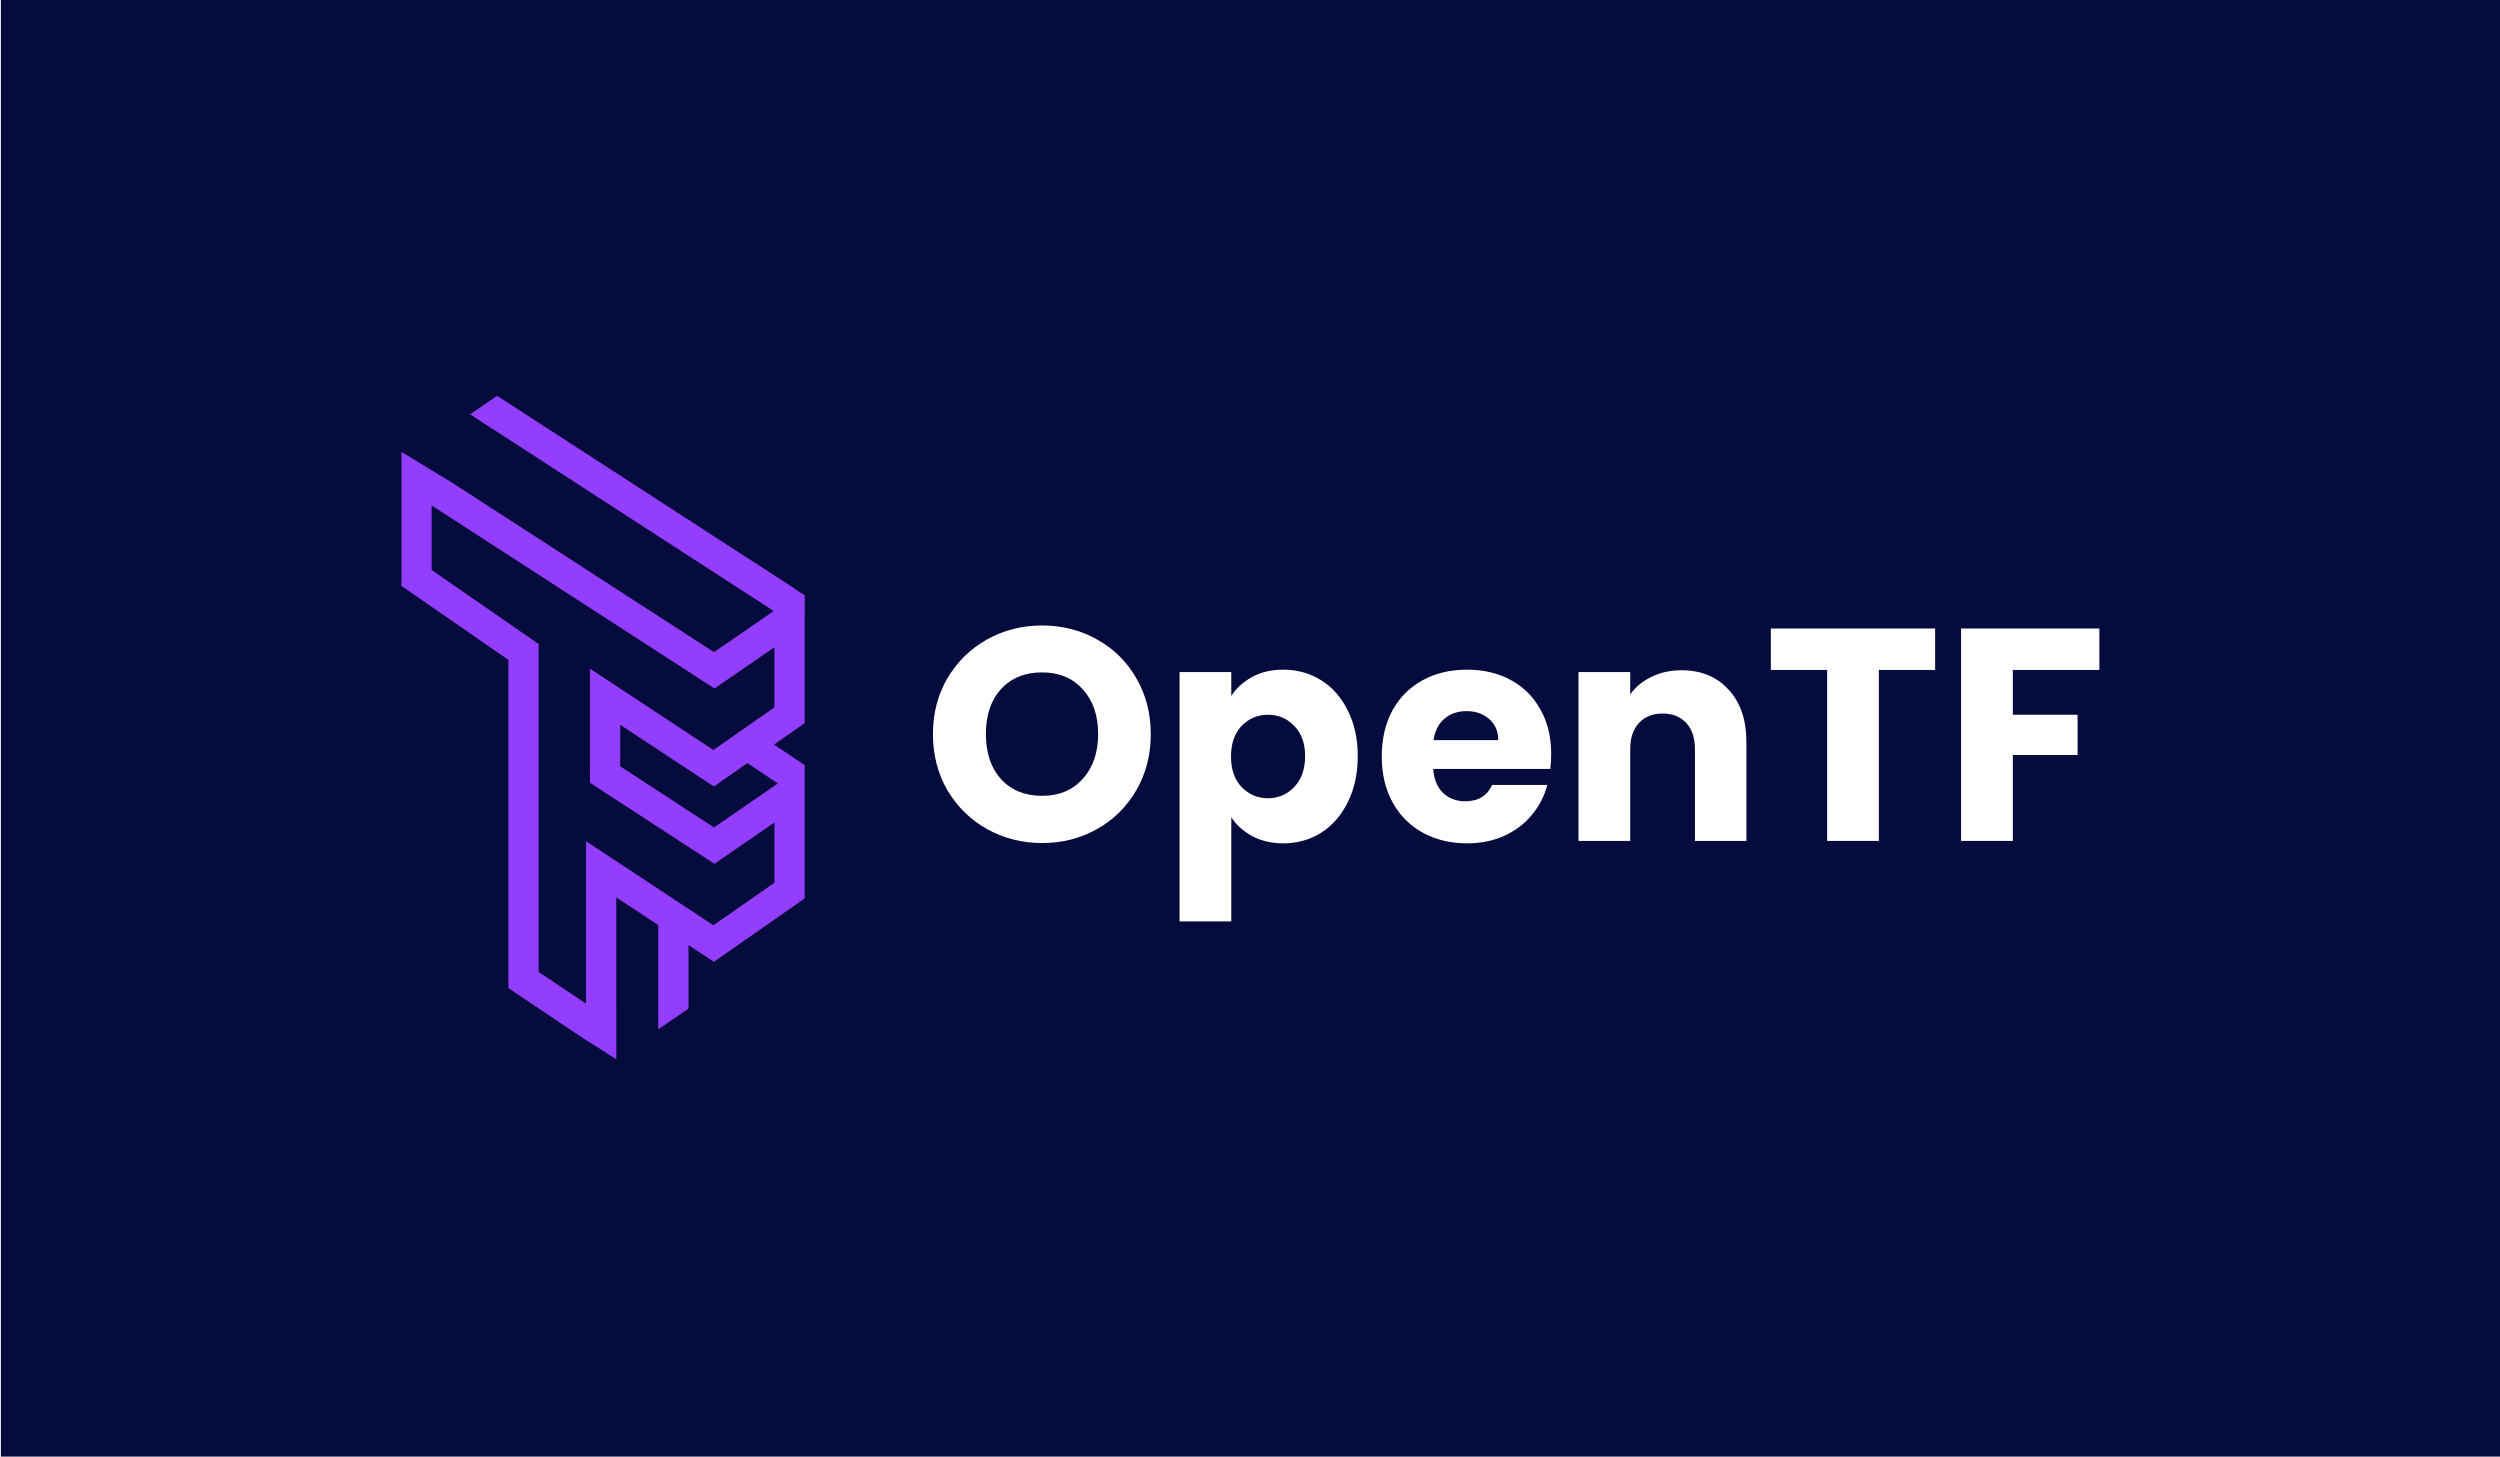
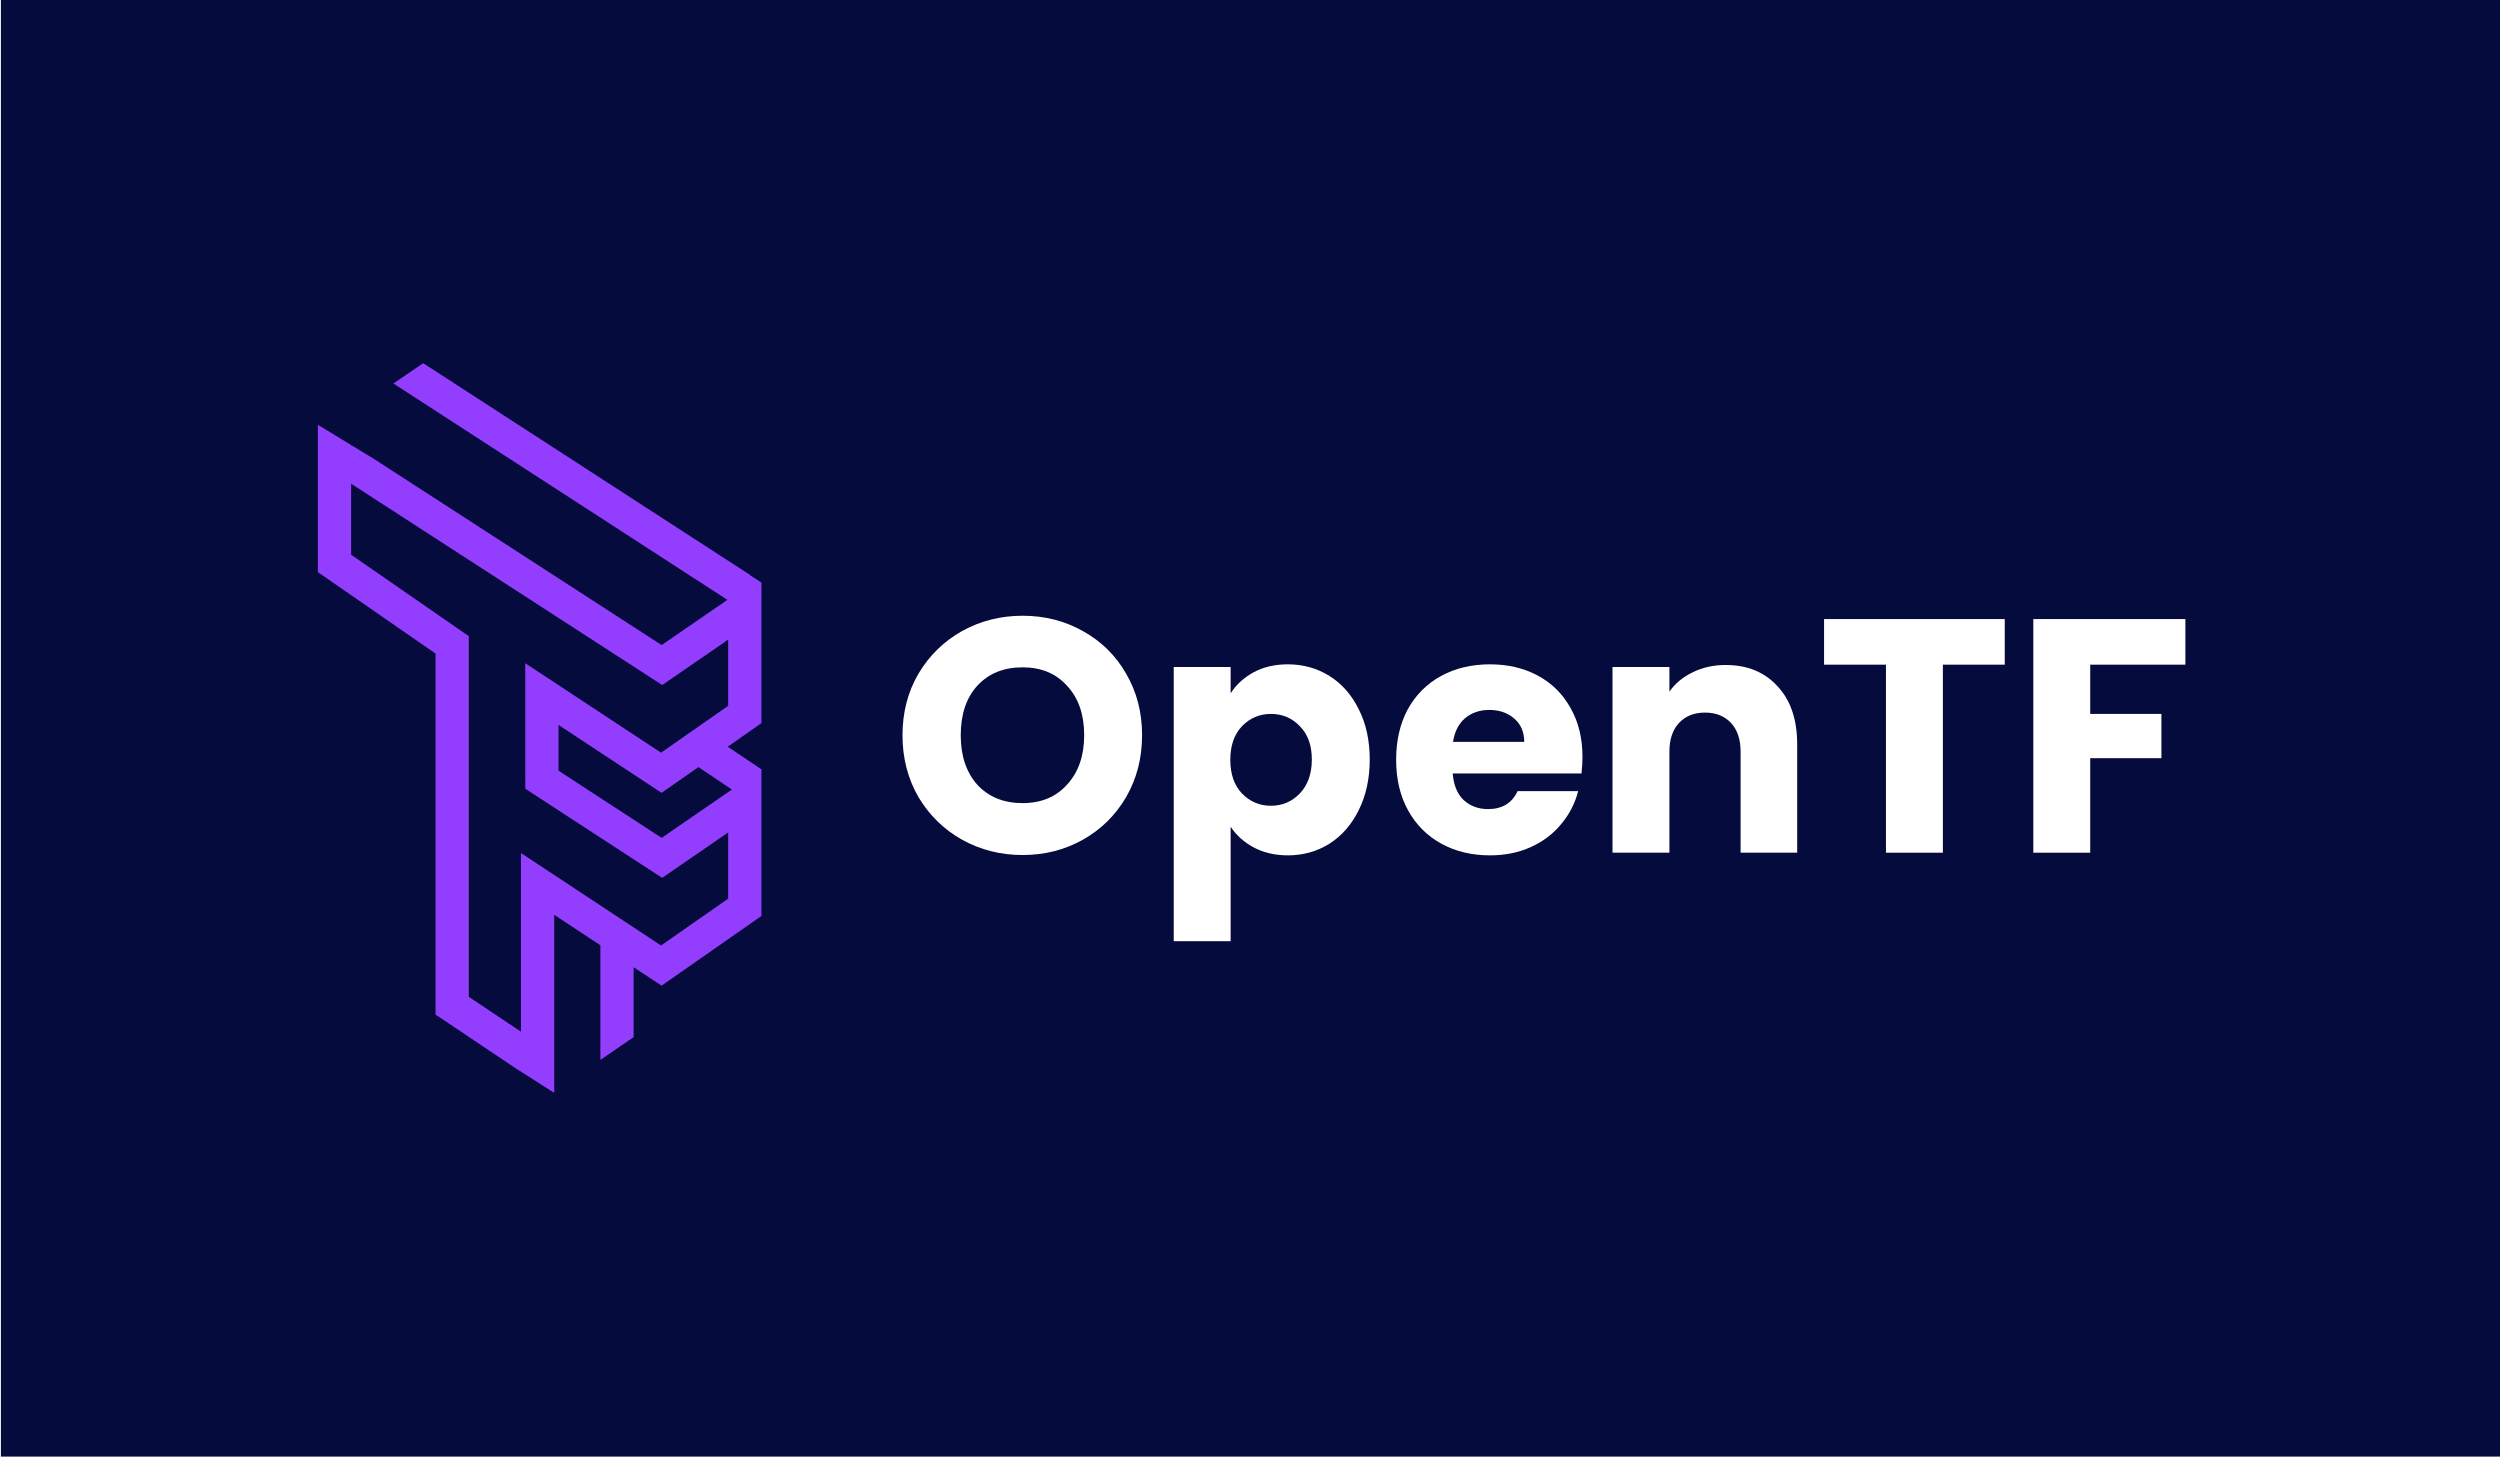
<svg xmlns="http://www.w3.org/2000/svg" width="1301" height="758" viewBox="0 0 1301 758" fill="none">
  <rect width="1300.5" height="758" transform="translate(0.5)" fill="#060B3D" />
-   <path fill-rule="evenodd" clip-rule="evenodd" d="M258.71 206L244.624 215.612L402.647 317.974L371.537 339.381L235.648 251.439L224.856 244.87L224.615 245.243V244.724L208.89 235.152V304.867L264.57 343.405V514.216L270.569 518.226L302.48 539.634L320.716 551.243V525.639L320.711 525.638V467.001L342.556 481.42V535.639L358.281 524.885V491.799L371.503 500.525L418.749 467.557V398.216L418.774 398.179L418.749 398.162V398.124L418.721 398.143L402.796 387.458L418.749 376.327V319.074L418.765 319.048V309.81L413.274 306.261L413.408 306.209L258.71 206ZM304.986 437.781V522.317L280.295 505.812V335.467H280.237L280.397 335.236L224.615 296.627V263.03L371.805 358.285L403.024 336.803V368.125L388.787 378.059L388.683 377.989L388.502 378.258L371.253 390.294L307.016 347.972V402.04H307.024V407.343L371.791 449.524L403.024 428.033V459.355L371.257 481.522L304.986 437.781ZM371.507 409.292L388.961 397.112L404.788 407.731L371.551 430.602L322.749 398.818V377.168L371.507 409.292Z" fill="#933EFF" />
-   <path d="M542.342 438.717C531.951 438.717 522.4 436.302 513.688 431.473C505.081 426.645 498.206 419.926 493.063 411.318C488.024 402.605 485.505 392.842 485.505 382.03C485.505 371.217 488.024 361.507 493.063 352.899C498.206 344.291 505.081 337.572 513.688 332.743C522.4 327.914 531.951 325.5 542.342 325.5C552.734 325.5 562.233 327.914 570.84 332.743C579.551 337.572 586.374 344.291 591.307 352.899C596.345 361.507 598.864 371.217 598.864 382.03C598.864 392.842 596.345 402.605 591.307 411.318C586.269 419.926 579.446 426.645 570.84 431.473C562.233 436.302 552.734 438.717 542.342 438.717ZM542.342 414.152C551.159 414.152 558.192 411.213 563.44 405.334C568.793 399.456 571.469 391.687 571.469 382.03C571.469 372.267 568.793 364.499 563.44 358.725C558.192 352.846 551.159 349.907 542.342 349.907C533.421 349.907 526.283 352.794 520.93 358.567C515.682 364.341 513.058 372.162 513.058 382.03C513.058 391.792 515.682 399.613 520.93 405.492C526.283 411.266 533.421 414.152 542.342 414.152Z" fill="white" />
-   <path d="M640.765 362.189C643.389 358.095 647.01 354.788 651.629 352.269C656.247 349.749 661.653 348.49 667.845 348.49C675.088 348.49 681.648 350.327 687.526 354.001C693.404 357.675 698.022 362.924 701.381 369.747C704.845 376.571 706.576 384.497 706.576 393.525C706.576 402.552 704.845 410.531 701.381 417.459C698.022 424.283 693.404 429.584 687.526 433.363C681.648 437.037 675.088 438.874 667.845 438.874C661.758 438.874 656.352 437.615 651.629 435.095C647.01 432.576 643.389 429.321 640.765 425.332V479.5H613.842V349.749H640.765V362.189ZM679.181 393.525C679.181 386.806 677.292 381.557 673.513 377.778C669.84 373.894 665.274 371.952 659.816 371.952C654.463 371.952 649.897 373.894 646.118 377.778C642.445 381.662 640.608 386.964 640.608 393.682C640.608 400.4 642.445 405.702 646.118 409.586C649.897 413.47 654.463 415.412 659.816 415.412C665.169 415.412 669.735 413.47 673.513 409.586C677.292 405.597 679.181 400.243 679.181 393.525Z" fill="white" />
-   <path d="M807.241 392.265C807.241 394.784 807.083 397.409 806.768 400.138H745.838C746.258 405.597 747.989 409.796 751.033 412.735C754.182 415.57 758.013 416.987 762.527 416.987C769.244 416.987 773.915 414.152 776.539 408.484H805.194C803.724 414.257 801.048 419.454 797.164 424.073C793.386 428.692 788.61 432.313 782.837 434.938C777.064 437.562 770.609 438.874 763.471 438.874C754.865 438.874 747.202 437.037 740.485 433.363C733.767 429.689 728.519 424.44 724.74 417.617C720.962 410.793 719.072 402.815 719.072 393.682C719.072 384.549 720.909 376.571 724.583 369.747C728.362 362.924 733.61 357.675 740.327 354.001C747.045 350.327 754.76 348.49 763.471 348.49C771.973 348.49 779.531 350.274 786.143 353.844C792.756 357.413 797.899 362.504 801.573 369.118C805.351 375.731 807.241 383.447 807.241 392.265ZM779.688 385.179C779.688 380.56 778.114 376.886 774.965 374.156C771.816 371.427 767.88 370.062 763.157 370.062C758.643 370.062 754.812 371.375 751.663 373.999C748.619 376.623 746.73 380.35 745.995 385.179H779.688Z" fill="white" />
-   <path d="M874.974 348.805C885.261 348.805 893.448 352.164 899.535 358.882C905.728 365.496 908.825 374.629 908.825 386.281V437.615H882.059V389.903C882.059 384.024 880.537 379.458 877.493 376.203C874.45 372.949 870.356 371.322 865.213 371.322C860.07 371.322 855.976 372.949 852.932 376.203C849.888 379.458 848.366 384.024 848.366 389.903V437.615H821.444V349.749H848.366V361.402C851.095 357.518 854.769 354.473 859.387 352.269C864.006 349.959 869.201 348.805 874.974 348.805Z" fill="white" />
-   <path d="M1007.04 327.075V348.647H977.758V437.615H950.835V348.647H921.55V327.075H1007.04Z" fill="white" />
-   <path d="M1092.51 327.075V348.647H1047.48V371.952H1081.17V392.895H1047.48V437.615H1020.55V327.075H1092.51Z" fill="white" />
+   <path fill-rule="evenodd" clip-rule="evenodd" d="M220.218 189L204.726 199.571L378.528 312.155L344.312 335.7L194.853 238.976L182.984 231.752L182.718 232.161V231.59L165.423 221.063V297.739L226.663 340.126V527.993L233.275 532.413L268.358 555.948L288.416 568.718V540.556L288.41 540.555V476.063L312.437 491.922V551.555L329.732 539.727V503.337L344.274 512.935L396.237 476.675V400.41L396.265 400.369L396.237 400.35V400.309L396.207 400.33L378.692 388.578L396.237 376.335V313.364L396.255 313.337V303.176L390.216 299.272L390.363 299.215L220.218 189ZM271.115 443.925V536.903L243.958 518.75V331.395H243.894L244.07 331.141L182.718 288.676V251.725L344.606 356.491L378.942 332.864V367.314L363.284 378.24L363.169 378.163L362.971 378.459L343.999 391.697L273.347 345.148V404.616H273.357V410.448L344.591 456.842L378.942 433.204V467.654L344.003 492.034L271.115 443.925ZM344.278 412.592L363.476 399.196L380.882 410.875L344.326 436.03L290.652 401.072V377.26L344.278 412.592Z" fill="#933EFF" />
+   <path d="M532.172 444.955C520.743 444.955 510.238 442.299 500.656 436.988C491.19 431.677 483.629 424.288 477.972 414.82C472.431 405.237 469.66 394.499 469.66 382.607C469.66 370.715 472.431 360.035 477.972 350.567C483.629 341.1 491.19 333.71 500.656 328.399C510.238 323.088 520.743 320.433 532.172 320.433C543.601 320.433 554.049 323.088 563.515 328.399C573.097 333.71 580.601 341.1 586.027 350.567C591.568 360.035 594.338 370.715 594.338 382.607C594.338 394.499 591.568 405.237 586.027 414.82C580.485 424.288 572.982 431.677 563.515 436.988C554.049 442.299 543.601 444.955 532.172 444.955ZM532.172 417.938C541.87 417.938 549.604 414.705 555.376 408.239C561.264 401.773 564.208 393.229 564.208 382.607C564.208 371.87 561.264 363.326 555.376 356.975C549.604 350.51 541.87 347.277 532.172 347.277C522.36 347.277 514.51 350.452 508.622 356.802C502.85 363.152 499.964 371.754 499.964 382.607C499.964 393.345 502.85 401.946 508.622 408.412C514.51 414.762 522.36 417.938 532.172 417.938Z" fill="white" />
+   <path d="M640.423 360.786C643.309 356.283 647.292 352.646 652.372 349.875C657.451 347.104 663.396 345.718 670.208 345.718C678.173 345.718 685.388 347.739 691.853 351.78C698.318 355.821 703.397 361.594 707.092 369.099C710.901 376.603 712.806 385.32 712.806 395.25C712.806 405.179 710.901 413.954 707.092 421.574C703.397 429.079 698.318 434.91 691.853 439.066C685.388 443.107 678.173 445.128 670.208 445.128C663.512 445.128 657.567 443.742 652.372 440.971C647.292 438.2 643.309 434.621 640.423 430.234V489.81H610.812V347.104H640.423V360.786ZM682.675 395.25C682.675 387.861 680.597 382.088 676.442 377.931C672.401 373.659 667.379 371.523 661.376 371.523C655.489 371.523 650.467 373.659 646.311 377.931C642.27 382.203 640.25 388.034 640.25 395.423C640.25 402.812 642.27 408.643 646.311 412.915C650.467 417.187 655.489 419.323 661.376 419.323C667.264 419.323 672.286 417.187 676.442 412.915C680.597 408.528 682.675 402.639 682.675 395.25Z" fill="white" />
+   <path d="M823.522 393.864C823.522 396.635 823.349 399.522 823.003 402.524H755.988C756.45 408.528 758.354 413.146 761.702 416.379C765.166 419.496 769.379 421.055 774.343 421.055C781.732 421.055 786.869 417.937 789.755 411.703H821.271C819.655 418.053 816.711 423.768 812.44 428.848C808.284 433.928 803.031 437.912 796.682 440.798C790.332 443.685 783.232 445.128 775.382 445.128C765.916 445.128 757.489 443.107 750.1 439.066C742.712 435.025 736.94 429.252 732.784 421.748C728.628 414.243 726.55 405.468 726.55 395.423C726.55 385.378 728.57 376.603 732.611 369.099C736.767 361.594 742.539 355.821 749.927 351.78C757.315 347.739 765.801 345.718 775.382 345.718C784.733 345.718 793.045 347.681 800.318 351.607C807.591 355.532 813.248 361.132 817.288 368.406C821.444 375.68 823.522 384.166 823.522 393.864ZM793.218 386.071C793.218 380.991 791.487 376.95 788.023 373.948C784.56 370.946 780.231 369.445 775.036 369.445C770.072 369.445 765.858 370.888 762.395 373.775C759.047 376.661 756.969 380.76 756.161 386.071H793.218Z" fill="white" />
+   <path d="M898.019 346.065C909.333 346.065 918.337 349.759 925.033 357.149C931.844 364.422 935.25 374.467 935.25 387.283V443.742H905.812V391.267C905.812 384.801 904.138 379.778 900.79 376.199C897.442 372.62 892.94 370.83 887.283 370.83C881.626 370.83 877.124 372.62 873.776 376.199C870.429 379.778 868.755 384.801 868.755 391.267V443.742H839.143V347.104H868.755V359.92C871.756 355.648 875.797 352.299 880.876 349.875C885.956 347.335 891.67 346.065 898.019 346.065Z" fill="white" />
+   <path d="M1043.27 322.165V345.891H1011.07V443.742H981.455V345.891H949.246V322.165H1043.27Z" fill="white" />
+   <path d="M1137.27 322.165V345.891H1087.75V371.523H1124.8V394.557H1087.75V443.742H1058.14V322.165H1137.27Z" fill="white" />
</svg>
